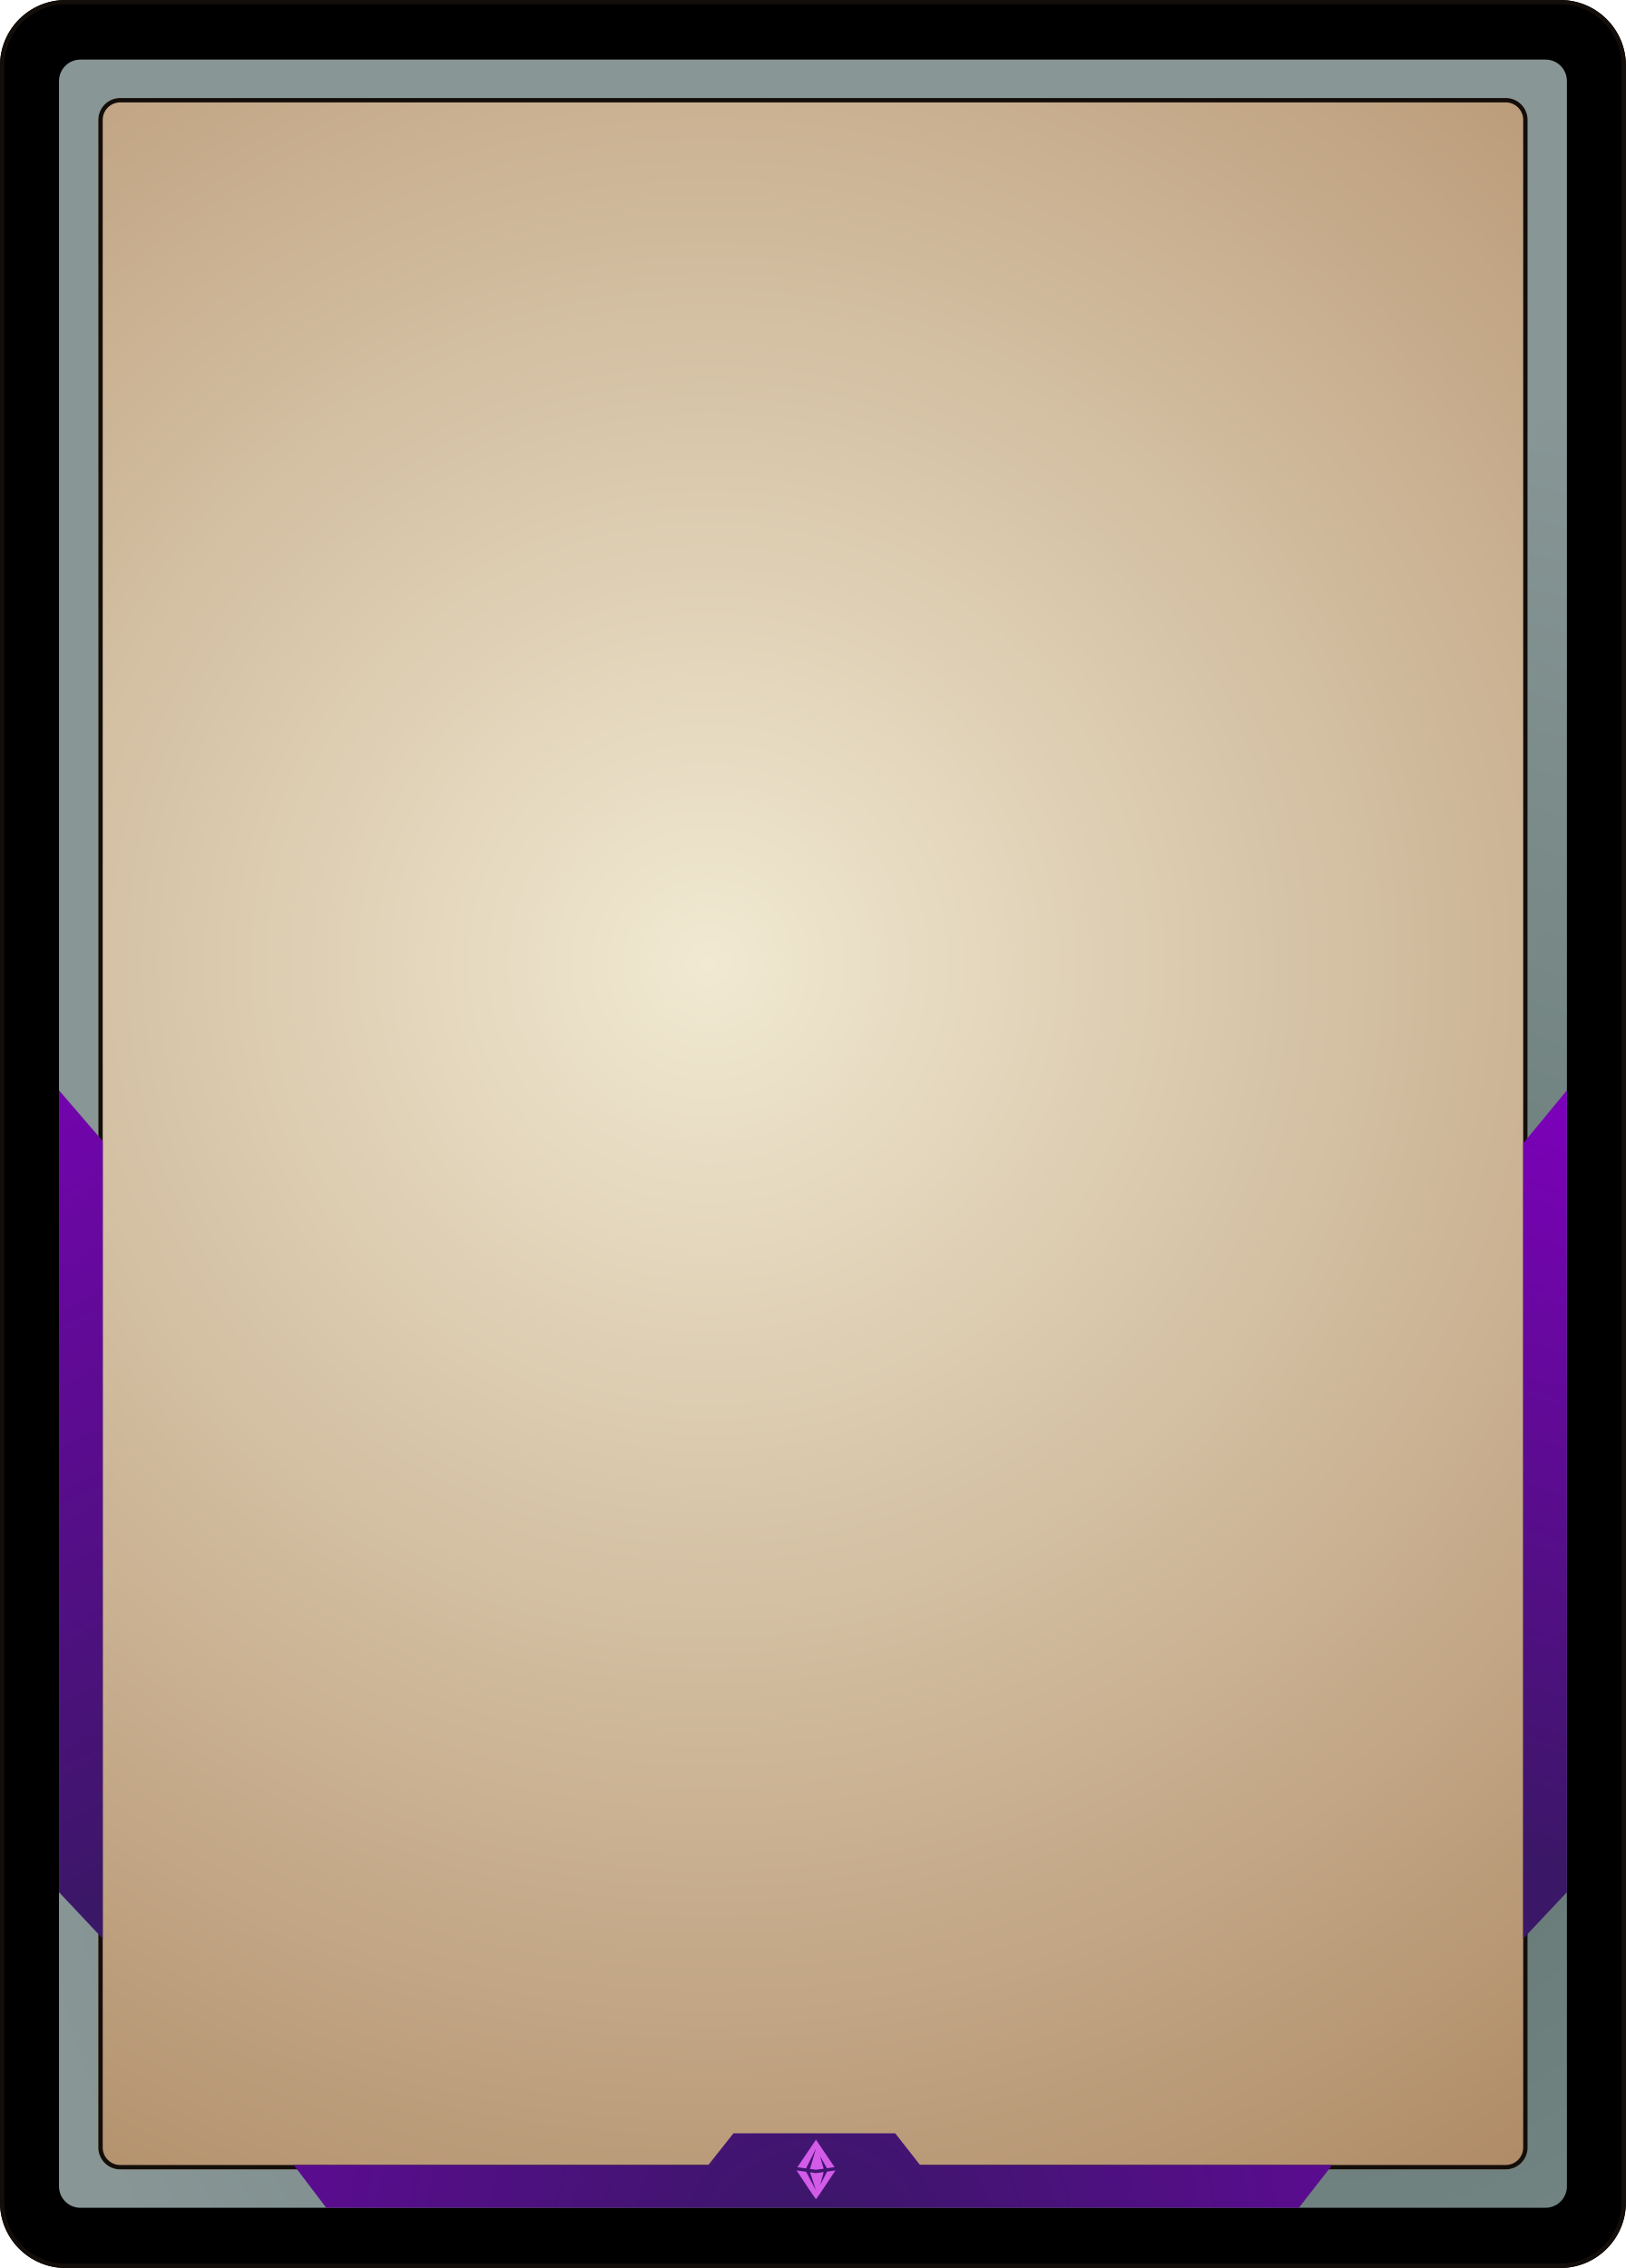
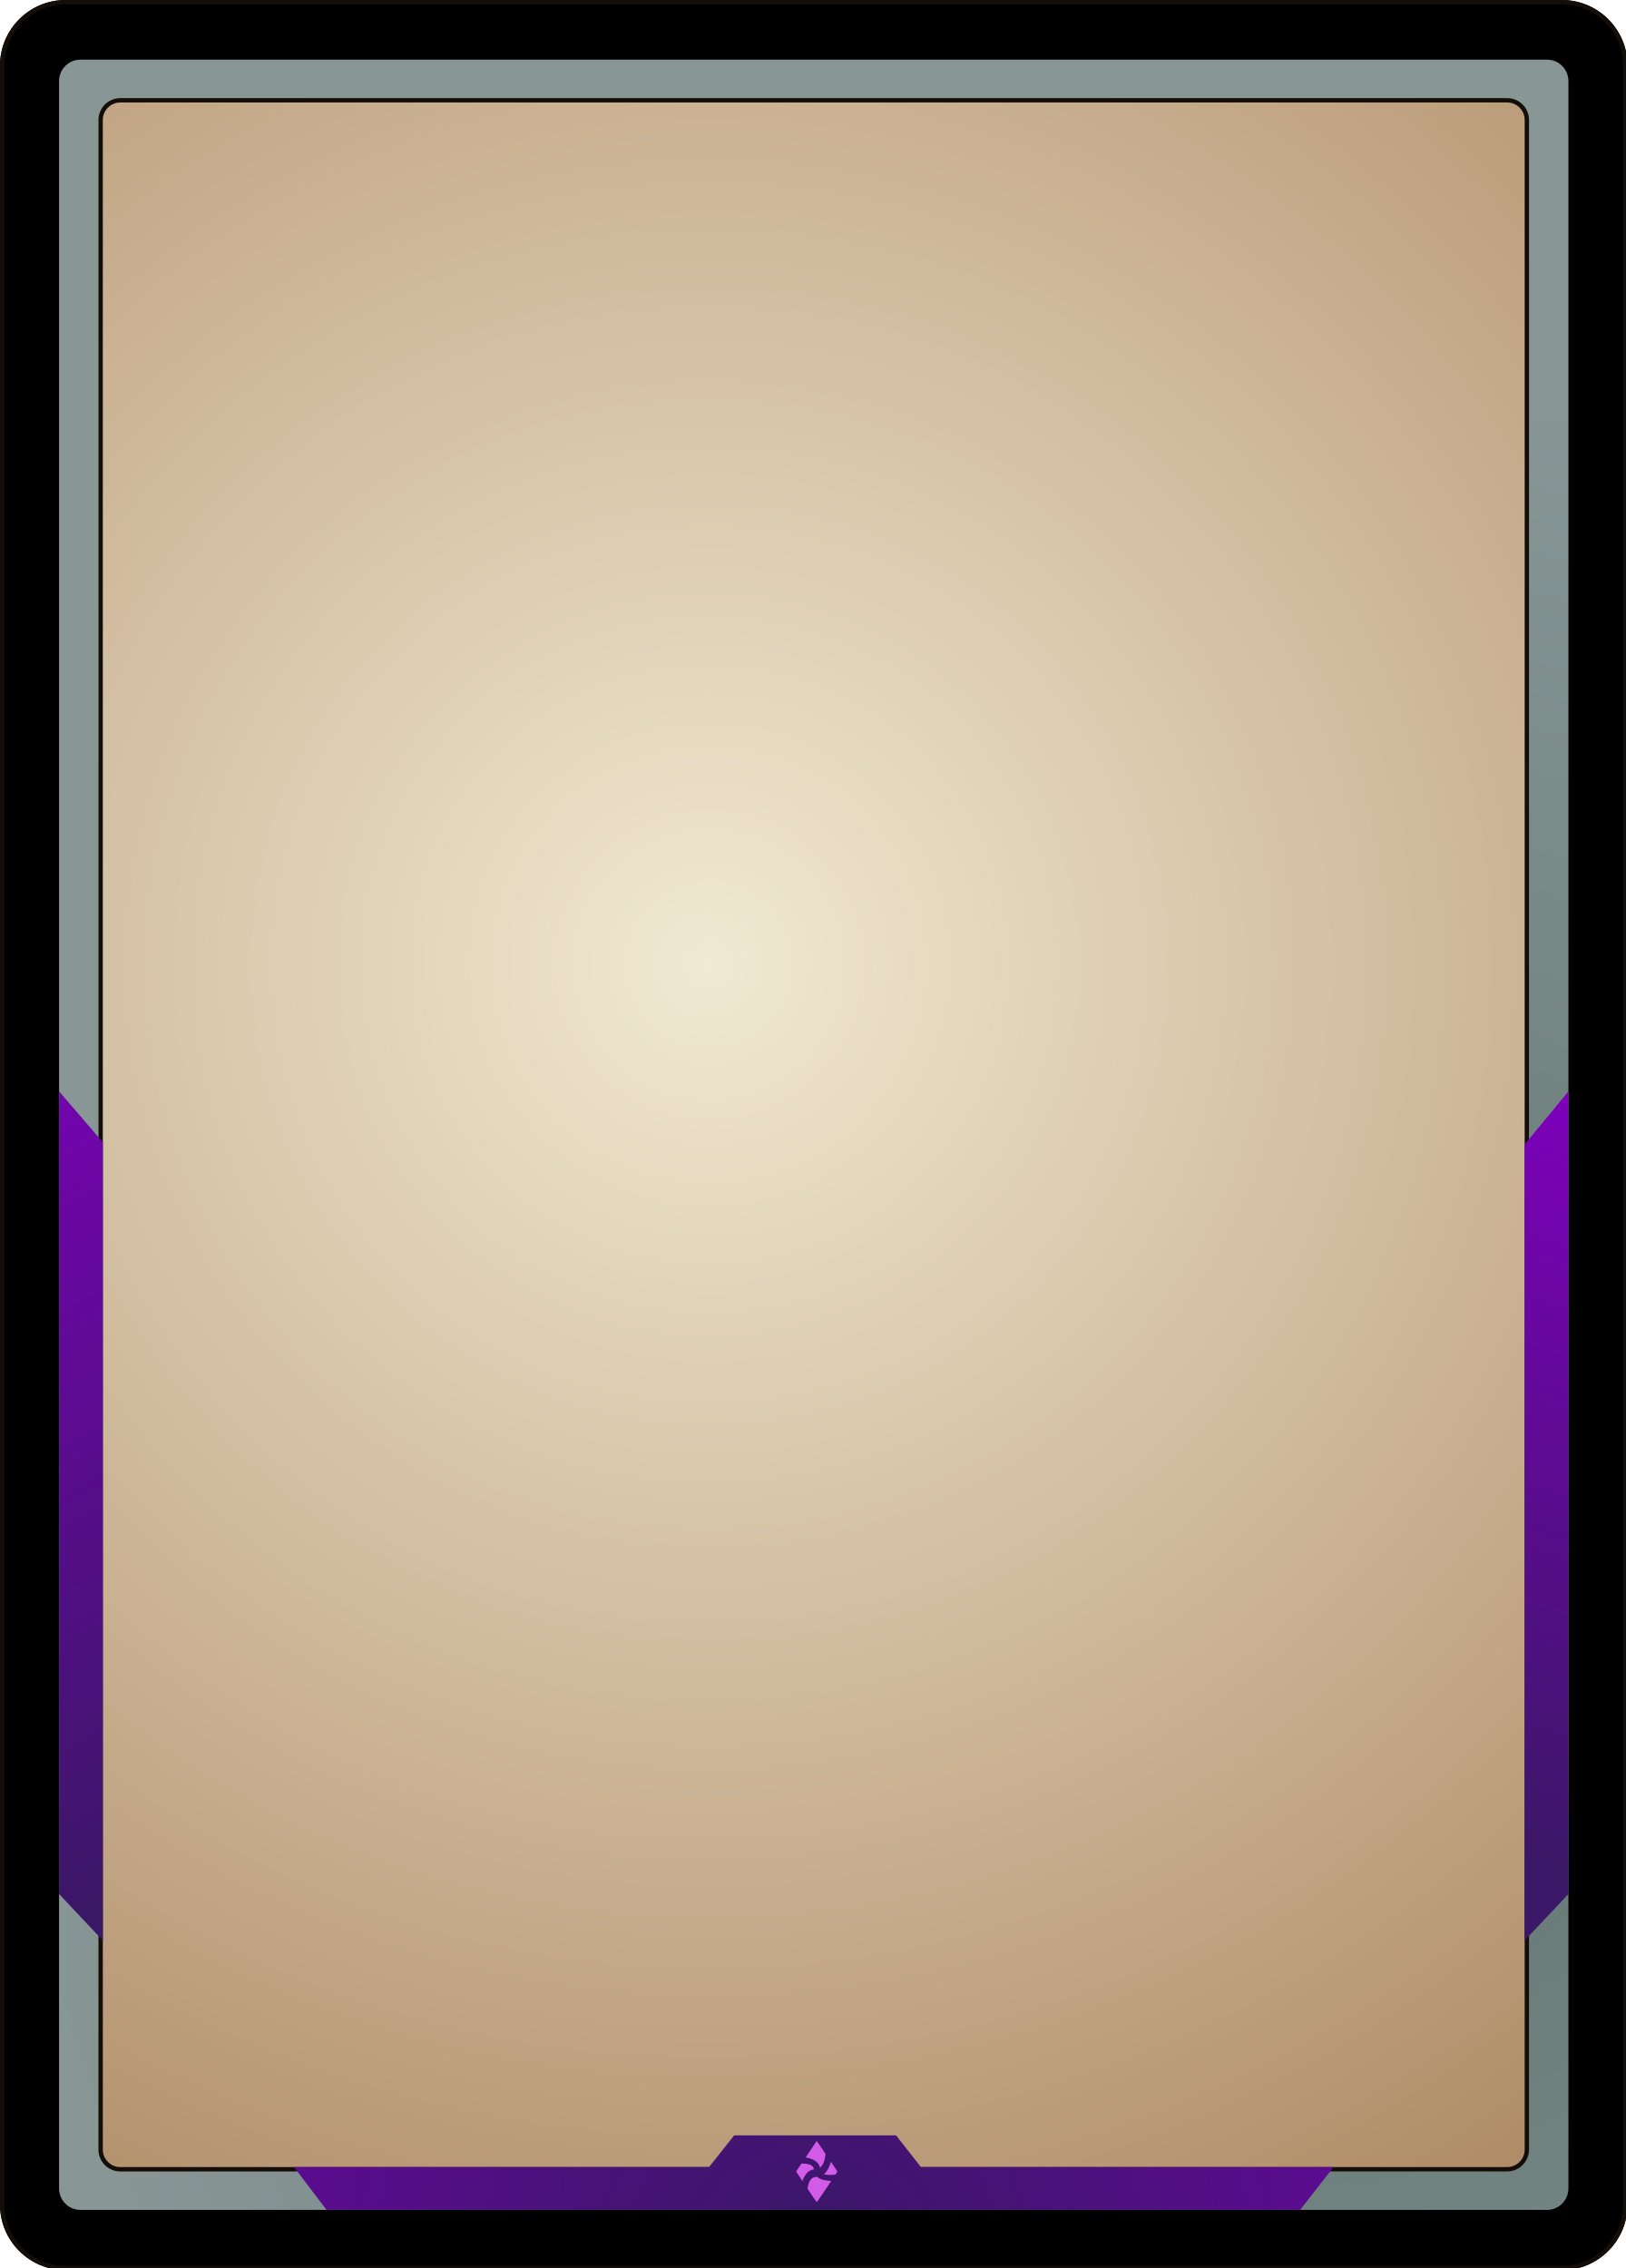
- <svg xmlns="http://www.w3.org/2000/svg" viewBox="0 0 744 1038" width="744" height="1038">
+ <svg xmlns="http://www.w3.org/2000/svg" viewBox="0 0 743 1037" width="743" height="1037">
  <defs>
-     <clipPath id="alignment-7546085763467517063">
+     <clipPath id="alignment-10534633009827800223">
      <path d="M36,66 C36,49.446 49.446,36 66,36 L750,36 C766.554,36 780,49.446 780,66 L780,1044 C780,1060.554 766.554,1074 750,1074 L66,1074 C49.446,1074 36,1060.554 36,1044 L36,66 Z" fill="#000000" />
    </clipPath>
-     <radialGradient id="6004026072476970864" cx="629.22" cy="800.195" r="591.798" gradientTransform="matrix(0.001449275,0,0,0.00101713,-0.09130435,-0.06436175)">
+     <radialGradient id="14913192773418955585" cx="629.22" cy="800.195" r="591.798" gradientTransform="matrix(0.001449275,0,0,0.00101713,-0.09130435,-0.06436175)">
      <stop stop-color="#5f7470" />
      <stop offset="1" stop-color="#889696" />
    </radialGradient>
-     <radialGradient id="17960609251673337249" cx="360.151" cy="476.898" r="682.273" gradientTransform="matrix(0.001529052,0,0,0.001054852,-0.1238532,-0.08529201)">
+     <radialGradient id="5696135692899742302" cx="360.151" cy="476.898" r="682.273" gradientTransform="matrix(0.001529052,0,0,0.001054852,-0.1238532,-0.08529201)">
      <stop stop-color="#f1e9d2" />
      <stop offset="0.197" stop-color="#e3d6bc" />
      <stop offset="1" stop-color="#ae8964" />
    </radialGradient>
-     <clipPath id="alignment-14387802761903367120">
+     <clipPath id="alignment-3235033404168402969">
      <path d="M81,90.857 C81,85.339 85.482,80.857 91,80.857 L725,80.857 C730.518,80.857 735,85.339 735,90.857 L735,1018.857 C735,1024.375 730.518,1028.857 725,1028.857 L91,1028.857 C85.482,1028.857 81,1024.375 81,1018.857 L81,90.857 Z" fill="#000000" />
    </clipPath>
-     <linearGradient id="548875359780910224" x1="676.038" y1="868.411" x2="779.923" y2="535.946" gradientTransform="matrix(0.05,0,0,0.002575594,-36.65,-1.377943)">
+     <linearGradient id="5086441326824001305" x1="676.038" y1="868.411" x2="779.923" y2="535.946" gradientTransform="matrix(0.05,0,0,0.002575594,-36.65,-1.377943)">
      <stop stop-color="#3b1767" />
      <stop offset="1" stop-color="#7e00bc" />
    </linearGradient>
-     <linearGradient id="3818888853017149073" x1="136.596" y1="877.374" x2="-56.244" y2="517.223" gradientTransform="matrix(0.05,0,0,0.002575594,-3.15,-1.377943)">
+     <linearGradient id="12629458517698794251" x1="136.596" y1="877.374" x2="-56.244" y2="517.223" gradientTransform="matrix(0.05,0,0,0.002575594,-3.15,-1.377943)">
      <stop stop-color="#3b1767" />
      <stop offset="1" stop-color="#7e00bc" />
    </linearGradient>
-     <radialGradient id="13661410062899830786" cx="407.901" cy="1068.761" r="496.7" gradientTransform="matrix(0.002104452,0,0,0.02934247,-0.3586197,-29.70501)">
+     <radialGradient id="17877018665913790011" cx="407.901" cy="1068.761" r="496.7" gradientTransform="matrix(0.002104452,0,0,0.02934247,-0.3586197,-29.70501)">
      <stop stop-color="#3a1767" />
      <stop offset="1" stop-color="#7e00bc" />
    </radialGradient>
  </defs>
  <g>
    <g>
      <g>
        <g transform="matrix(1,0,0,1,-36,-36)">
          <path d="M36,66 C36,49.446 49.446,36 66,36 L750,36 C766.554,36 780,49.446 780,66 L780,1044 C780,1060.554 766.554,1074 750,1074 L66,1074 C49.446,1074 36,1060.554 36,1044 L36,66 Z" fill="#000000" />
-           <path d="M36,66 C36,49.446 49.446,36 66,36 L750,36 C766.554,36 780,49.446 780,66 L780,1044 C780,1060.554 766.554,1074 750,1074 L66,1074 C49.446,1074 36,1060.554 36,1044 L36,66 Z" clip-path="url(#alignment-7546085763467517063)" fill="none" stroke="#130e0a" stroke-width="4" />
+           <path d="M36,66 C36,49.446 49.446,36 66,36 L750,36 C766.554,36 780,49.446 780,66 L780,1044 C780,1060.554 766.554,1074 750,1074 L66,1074 C49.446,1074 36,1060.554 36,1044 L36,66 Z" clip-path="url(#alignment-10534633009827800223)" fill="none" stroke="#130e0a" stroke-width="4" />
        </g>
        <g transform="matrix(1,0,0,1,-36,-36)">
          <g>
-             <path d="M63,73.09 C63,67.676 67.368,63.278 72.746,63.278 L743.254,63.278 C748.632,63.278 753,67.676 753,73.09 L753,1036.624 C753,1042.038 748.632,1046.436 743.254,1046.436 L72.746,1046.436 C67.368,1046.436 63,1042.038 63,1036.624 L63,73.09 Z" fill="url('#6004026072476970864')" />
+             <path d="M63,73.09 C63,67.676 67.368,63.278 72.746,63.278 L743.254,63.278 C748.632,63.278 753,67.676 753,73.09 L753,1036.624 C753,1042.038 748.632,1046.436 743.254,1046.436 L72.746,1046.436 C67.368,1046.436 63,1042.038 63,1036.624 L63,73.09 Z" fill="url('#14913192773418955585')" />
          </g>
          <g>
-             <path d="M81,90.857 C81,85.339 85.482,80.857 91,80.857 L725,80.857 C730.518,80.857 735,85.339 735,90.857 L735,1018.857 C735,1024.375 730.518,1028.857 725,1028.857 L91,1028.857 C85.482,1028.857 81,1024.375 81,1018.857 L81,90.857 Z" fill="url('#17960609251673337249')" />
-             <path d="M81,90.857 C81,85.339 85.482,80.857 91,80.857 L725,80.857 C730.518,80.857 735,85.339 735,90.857 L735,1018.857 C735,1024.375 730.518,1028.857 725,1028.857 L91,1028.857 C85.482,1028.857 81,1024.375 81,1018.857 L81,90.857 Z" clip-path="url(#alignment-14387802761903367120)" fill="none" stroke="#130e0a" stroke-width="4" />
+             <path d="M81,90.857 C81,85.339 85.482,80.857 91,80.857 L725,80.857 C730.518,80.857 735,85.339 735,90.857 L735,1018.857 C735,1024.375 730.518,1028.857 725,1028.857 L91,1028.857 C85.482,1028.857 81,1024.375 81,1018.857 L81,90.857 Z" fill="url('#5696135692899742302')" />
+             <path d="M81,90.857 C81,85.339 85.482,80.857 91,80.857 L725,80.857 C730.518,80.857 735,85.339 735,90.857 L735,1018.857 C735,1024.375 730.518,1028.857 725,1028.857 L91,1028.857 C85.482,1028.857 81,1024.375 81,1018.857 L81,90.857 Z" clip-path="url(#alignment-3235033404168402969)" fill="none" stroke="#130e0a" stroke-width="4" />
          </g>
        </g>
      </g>
      <g>
        <g>
          <g transform="matrix(1,0,0,1,-36,-36)">
-             <path d="M753,535 L753,902 C753,902 733,923.26 733,923.26 C733,923.26 733,559.26 733,559.26 L753,535 Z" fill="url('#548875359780910224')" />
+             <path d="M753,535 L753,902 C753,902 733,923.26 733,923.26 C733,923.26 733,559.26 733,559.26 L753,535 Z" fill="url('#5086441326824001305')" />
          </g>
          <g transform="matrix(1,0,0,1,-36,-36)">
-             <path d="M63,535 C63,535 63,902 63,902 C63,902 83,923.26 83,923.26 C83,923.26 83,558.265 83,558.265 L63,535 Z" fill="url('#3818888853017149073')" />
+             <path d="M63,535 C63,535 63,902 63,902 C63,902 83,923.26 83,923.26 C83,923.26 83,558.265 83,558.265 L63,535 Z" fill="url('#12629458517698794251')" />
          </g>
          <g transform="matrix(1,0,0,1,-36,-36)">
-             <path d="M360.124,1026.857 C360.124,1026.857 170.41,1026.857 170.41,1026.857 C170.41,1026.857 185.29,1046.436 185.29,1046.436 C185.29,1046.436 630.35,1046.436 630.35,1046.436 C630.35,1046.436 645.593,1026.857 645.593,1026.857 C645.593,1026.857 456.996,1026.857 456.996,1026.857 C456.996,1026.857 445.64,1012.356 445.64,1012.356 C445.64,1012.356 371.619,1012.356 371.619,1012.356 C371.619,1012.356 360.124,1026.857 360.124,1026.857 Z" fill="url('#13661410062899830786')" />
+             <path d="M360.124,1026.857 C360.124,1026.857 170.41,1026.857 170.41,1026.857 C170.41,1026.857 185.29,1046.436 185.29,1046.436 C185.29,1046.436 630.35,1046.436 630.35,1046.436 C630.35,1046.436 645.593,1026.857 645.593,1026.857 C645.593,1026.857 456.996,1026.857 456.996,1026.857 C456.996,1026.857 445.64,1012.356 445.64,1012.356 C445.64,1012.356 371.619,1012.356 371.619,1012.356 C371.619,1012.356 360.124,1026.857 360.124,1026.857 Z" fill="url('#17877018665913790011')" />
          </g>
          <g transform="matrix(1,0,0,1,-36,-36)">
-             <g transform="matrix(0.05754719,0,0,0.05754719,390.2364,984.3204)">
+             <g transform="matrix(0.0590987,0,0,0.0590987,390.8396,1002.385)">
              <g>
-                 <g transform="matrix(1,0,0,1,-47.30925,19.98013)">
+                 <g>
                  <g>
-                     <path d="M231.942,736.759 C231.942,736.759 300.986,746.315 300.986,746.315 C300.986,746.315 380.045,588.577 380.045,588.577 C380.045,588.577 331.984,750.605 331.984,750.605 C331.984,750.605 380.045,757.256 380.045,757.256 C380.045,757.256 441.027,748.638 441.027,748.638 C441.027,748.638 412.312,649.247 412.312,649.247 C412.312,649.247 467.38,744.914 467.38,744.914 C467.38,744.914 527.881,736.364 527.881,736.364 C527.881,736.364 380.045,517.715 380.045,517.715 C380.045,517.715 231.942,736.759 231.942,736.759 C231.942,736.759 231.942,736.759 231.942,736.759 ZM224.903,762.144 C251.685,802.59 376.899,991.438 380.045,991.438 C383.189,991.438 508.174,802.939 535.113,762.256 C535.113,762.256 468.519,771.533 468.519,771.533 C468.519,771.533 413.445,877.614 413.445,877.614 C413.445,877.614 441.149,775.346 441.149,775.346 C441.149,775.346 380.045,783.858 380.045,783.858 C380.045,783.858 332.736,777.236 332.736,777.236 C332.736,777.236 380.045,920.577 380.045,920.577 C380.045,920.577 301.555,772.872 301.555,772.872 C301.555,772.872 224.903,762.144 224.903,762.144 C224.903,762.144 224.903,762.144 224.903,762.144 Z" fill="#d25be8" />
+                     <path d="M227.435,339.362 C276.218,347.51 328.361,368.232 339.015,418.787 C364.14,399.758 376.544,358.209 382.129,312.813 C382.129,312.813 313.758,211.692 313.758,211.692 C313.758,211.692 227.435,339.362 227.435,339.362 C227.435,339.362 227.435,339.362 227.435,339.362 ZM195.009,387.321 C195.009,387.321 153.608,448.553 153.608,448.553 C153.608,448.553 175.54,481.721 203.175,523.234 C217.629,476.591 244.37,439.438 291.805,431.287 C287.077,392.456 237.93,385.656 195.009,387.321 C195.009,387.321 195.009,387.321 195.009,387.321 ZM242.645,582.347 C278.613,636.022 312.148,685.415 313.758,685.415 C315.986,685.415 379.425,590.717 425.777,521.076 C389.778,520.042 343.701,513.497 316.135,489.578 C313.457,489.834 310.721,490 307.927,490.073 C265.695,491.177 248.255,532.536 242.645,582.347 C242.645,582.347 242.645,582.347 242.645,582.347 ZM458.508,471.803 C468.022,457.454 473.908,448.553 473.908,448.553 C473.908,448.553 422.593,372.66 422.593,372.66 C412.426,412.295 395.678,447.433 368.787,468.719 C395.717,478.377 435.685,474.972 458.508,471.803 C458.508,471.803 458.508,471.803 458.508,471.803 Z" fill="#d25be8" />
                  </g>
                </g>
              </g>
            </g>
          </g>
        </g>
      </g>
    </g>
  </g>
</svg>
